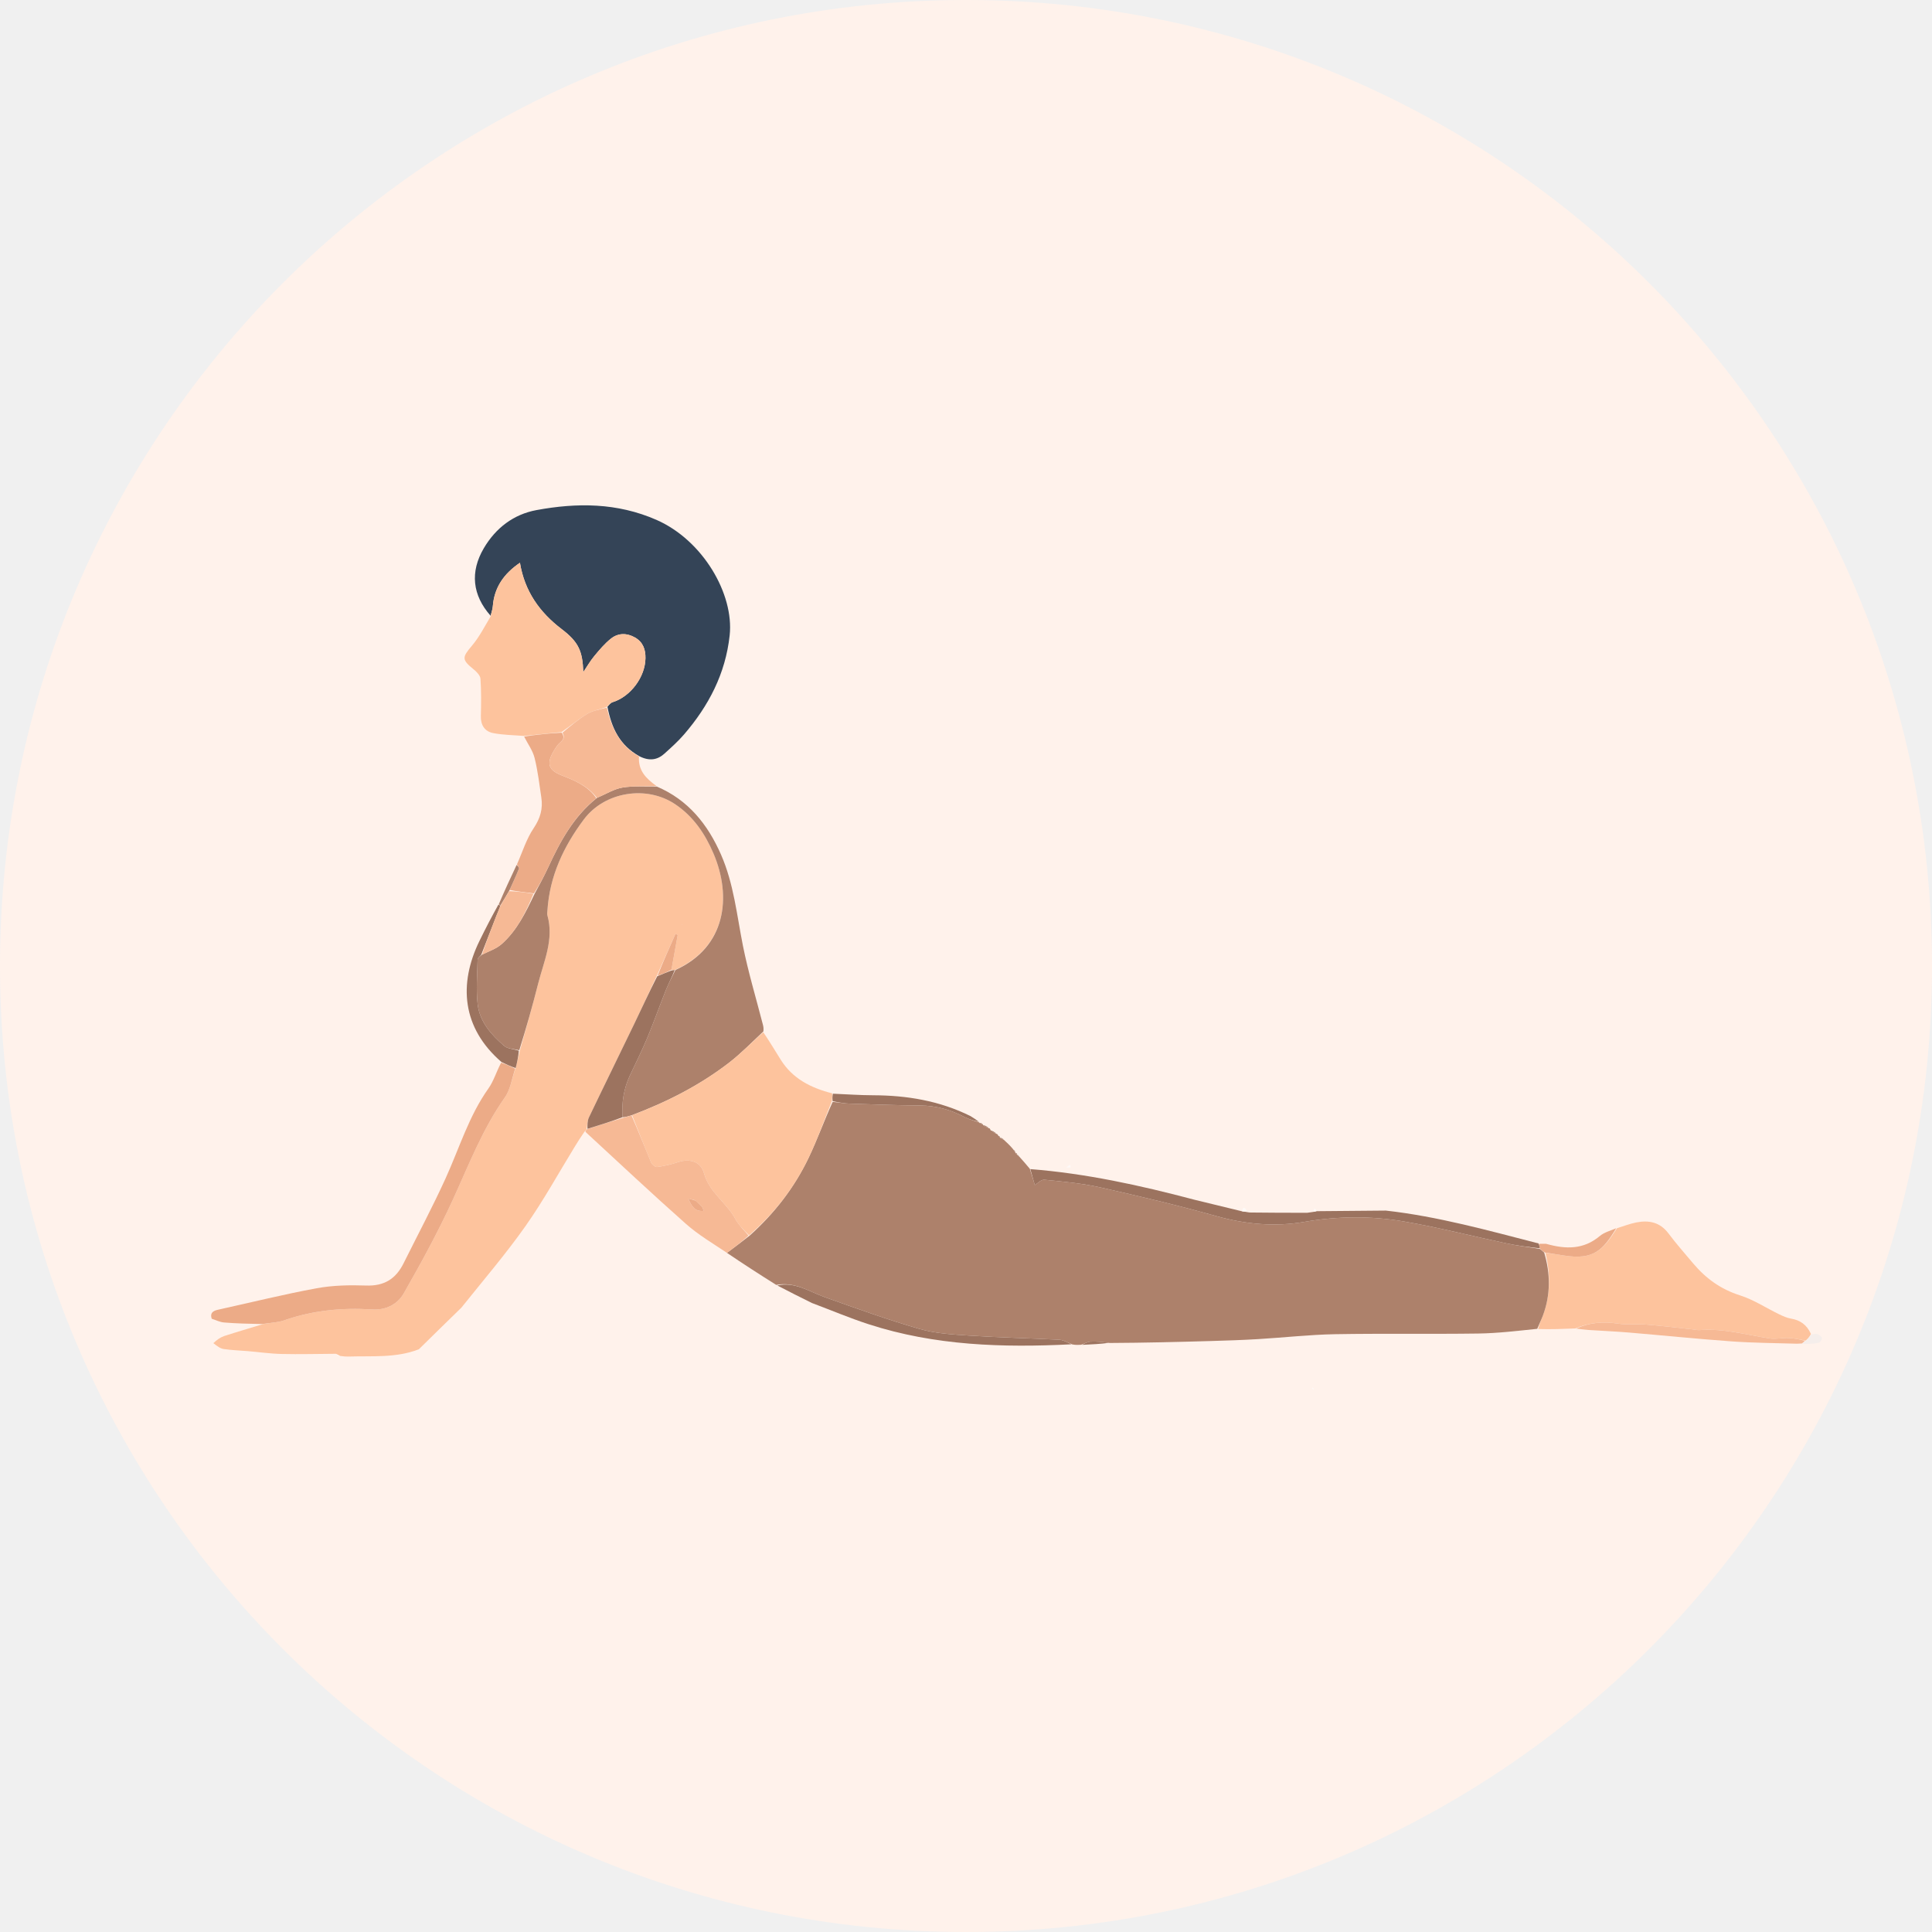
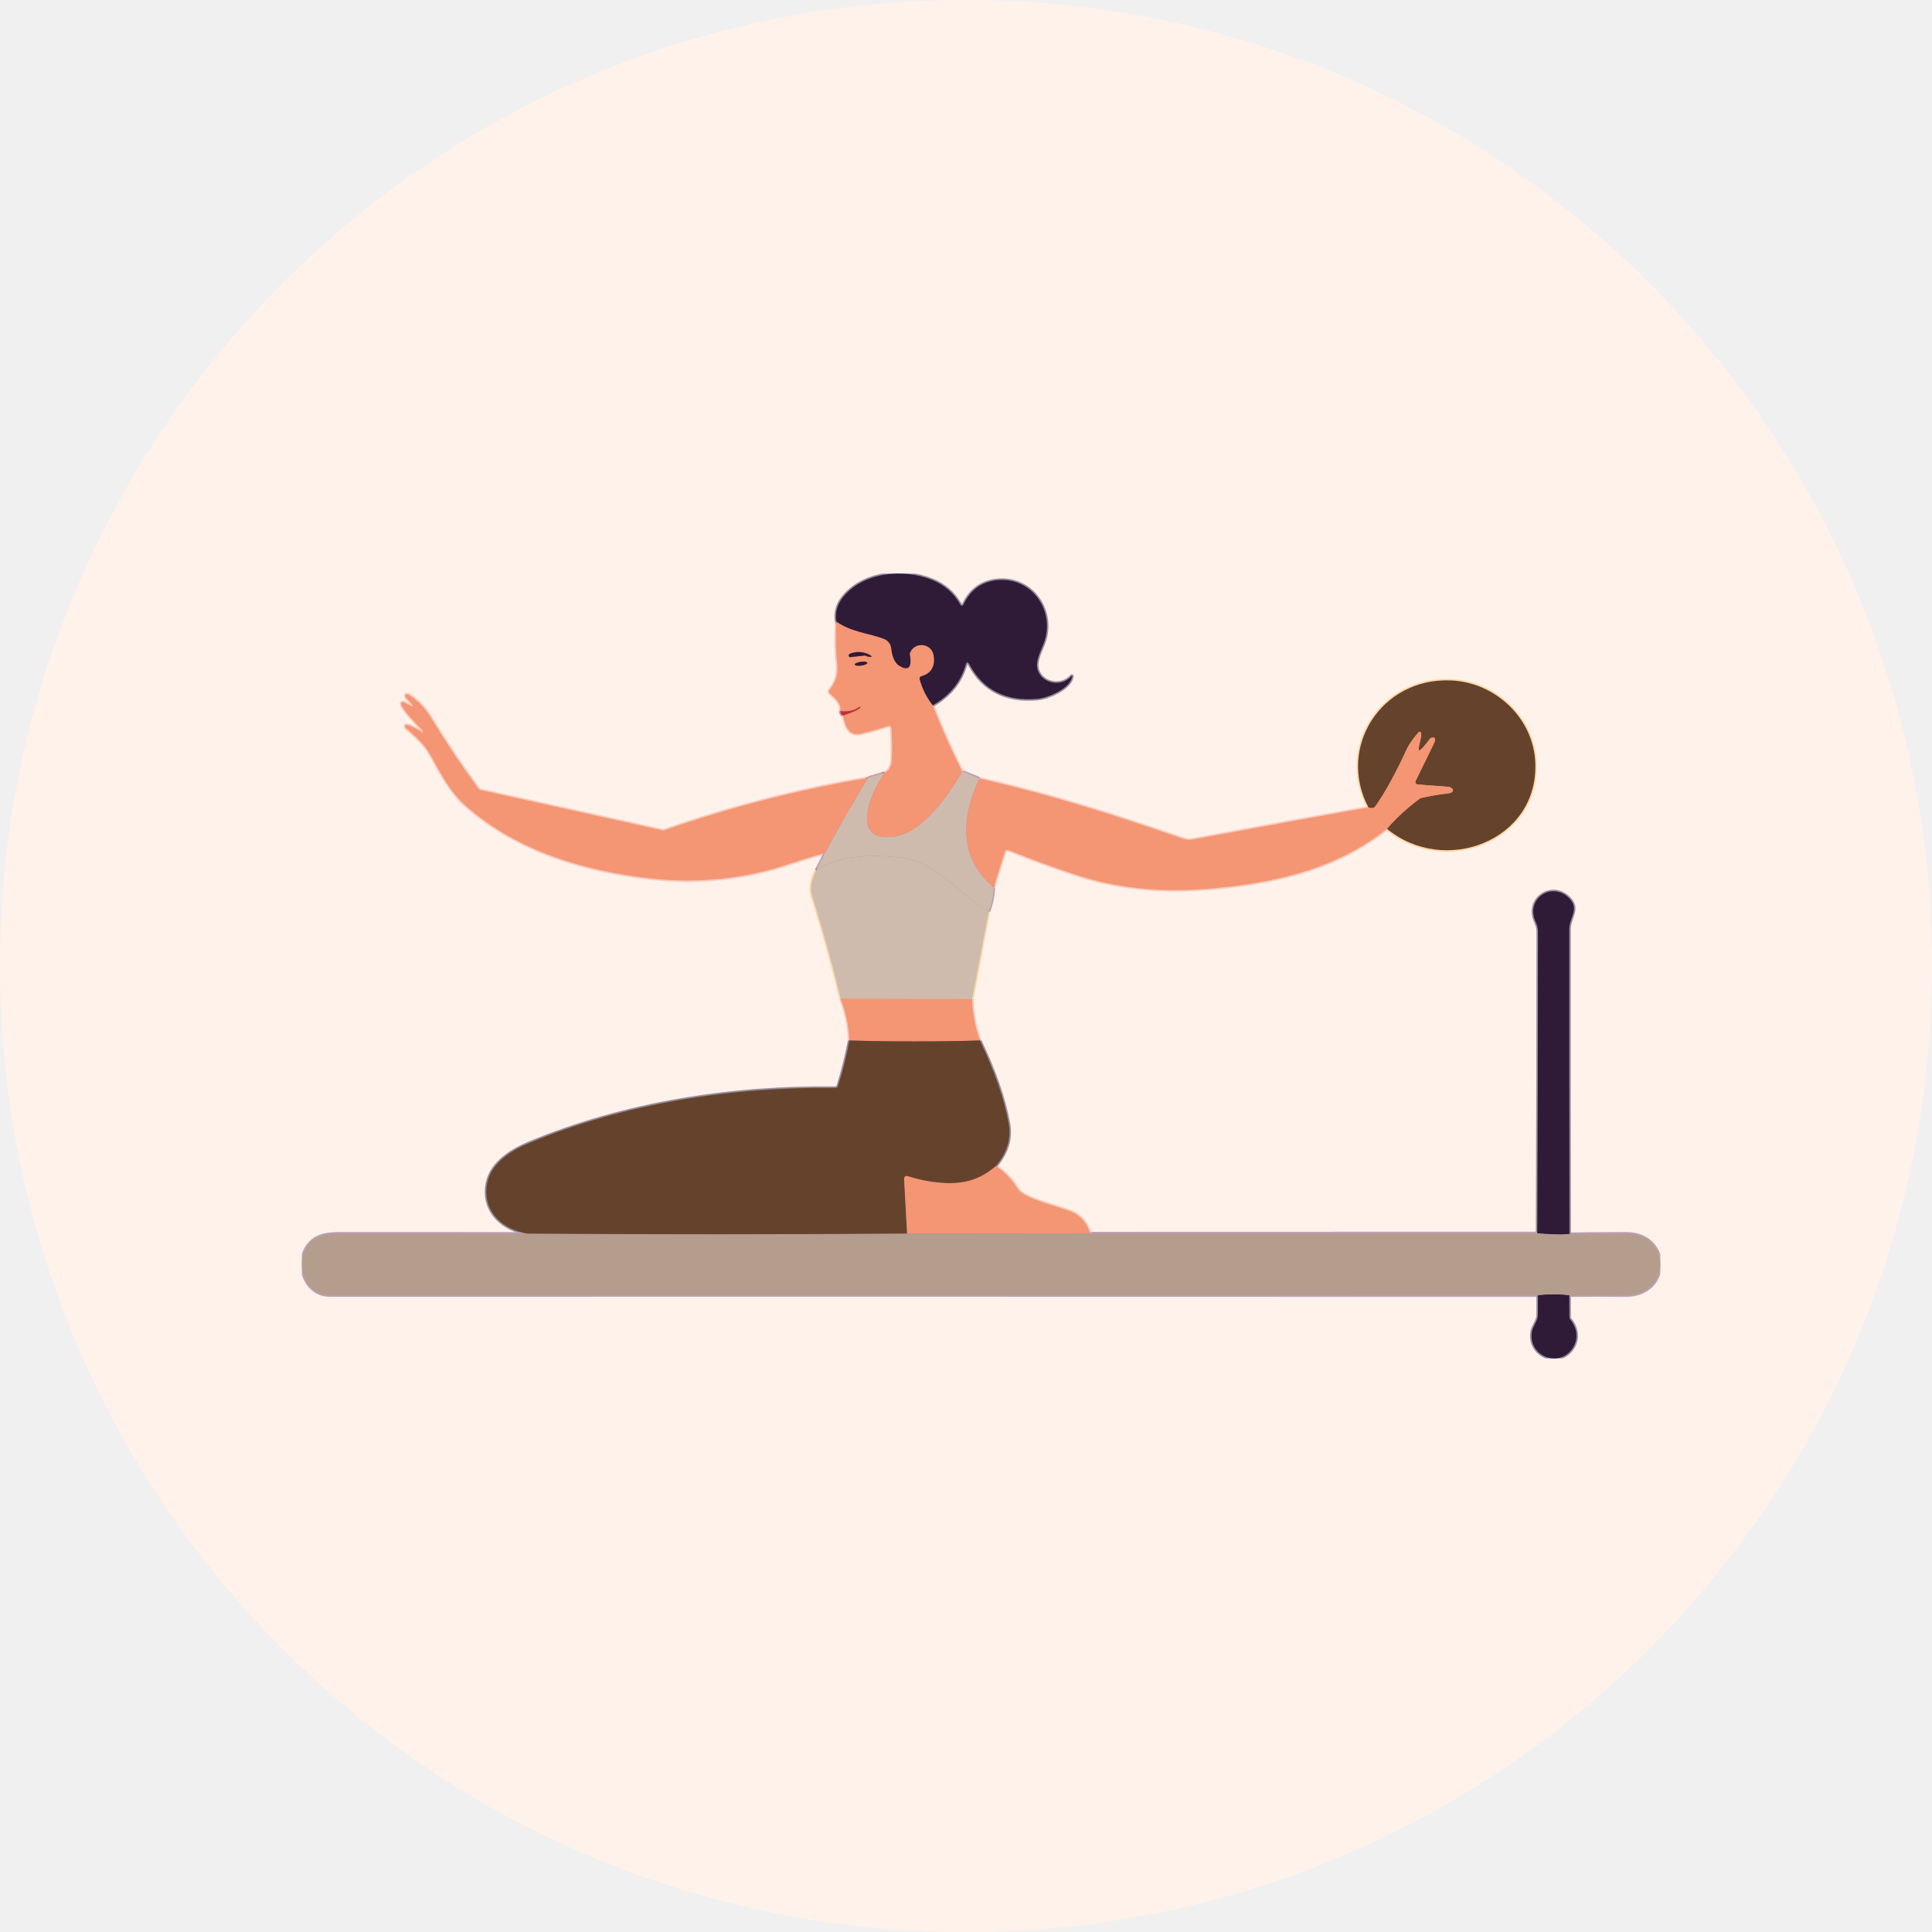
<svg xmlns="http://www.w3.org/2000/svg" width="64" height="64" viewBox="0 0 64 64" fill="none">
-   <g clip-path="url(#clip0_896_10993)">
-     <rect width="64" height="64" rx="32" fill="#FFF2EB" />
-     <path d="M11.125 44.846C10.526 44.849 9.927 44.866 9.328 44.852C8.955 44.844 8.583 44.789 8.21 44.758C7.943 44.735 7.674 44.728 7.409 44.688C7.294 44.671 7.189 44.589 7.068 44.494C7.181 44.385 7.3 44.3 7.432 44.256C7.849 44.12 8.272 43.999 8.715 43.862C8.962 43.816 9.197 43.813 9.407 43.74C10.355 43.408 11.329 43.314 12.322 43.377C12.785 43.407 13.169 43.208 13.377 42.842C13.95 41.835 14.51 40.815 14.992 39.761C15.524 38.601 15.98 37.41 16.724 36.354C16.912 36.088 16.956 35.721 17.082 35.38C17.133 35.182 17.169 35.005 17.219 34.81C17.431 34.059 17.638 33.33 17.824 32.595C18.012 31.85 18.36 31.124 18.133 30.32C18.119 30.273 18.131 30.217 18.134 30.165C18.206 29.025 18.67 28.039 19.343 27.142C20.032 26.225 21.417 26.001 22.372 26.645C22.971 27.049 23.359 27.624 23.636 28.276C24.244 29.701 24.055 31.375 22.351 32.134C22.299 32.14 22.269 32.144 22.243 32.12C22.314 31.718 22.382 31.344 22.449 30.971C22.425 30.96 22.4 30.949 22.375 30.938C22.17 31.401 21.965 31.863 21.748 32.345C21.492 32.888 21.252 33.416 21 33.938C20.505 34.963 20.001 35.984 19.511 37.012C19.455 37.128 19.459 37.272 19.428 37.412C19.407 37.441 19.394 37.462 19.36 37.492C19.242 37.66 19.143 37.817 19.046 37.975C18.503 38.859 18.003 39.772 17.407 40.617C16.751 41.547 16.006 42.414 15.283 43.319C14.802 43.785 14.339 44.241 13.875 44.697C13.124 44.989 12.335 44.913 11.556 44.937C11.473 44.939 11.391 44.936 11.274 44.918C11.202 44.882 11.163 44.864 11.125 44.846ZM22.578 30.636C22.588 30.633 22.599 30.629 22.609 30.626C22.599 30.622 22.588 30.619 22.578 30.636Z" fill="#FDC39D" />
-     <path d="M52.182 44.007C51.78 44.023 51.379 44.039 50.953 44.026C50.99 43.856 51.059 43.718 51.113 43.573C51.367 42.889 51.362 42.197 51.194 41.501C51.414 41.53 51.608 41.558 51.8 41.589C52.783 41.749 53.101 41.417 53.563 40.687C53.775 40.622 53.983 40.539 54.199 40.496C54.618 40.413 54.987 40.483 55.267 40.855C55.526 41.199 55.811 41.523 56.089 41.853C56.507 42.348 57.002 42.709 57.638 42.91C58.093 43.054 58.505 43.329 58.94 43.539C59.065 43.599 59.196 43.658 59.331 43.681C59.629 43.732 59.849 43.877 59.99 44.189C59.935 44.298 59.873 44.366 59.807 44.412C59.614 44.366 59.425 44.33 59.235 44.323C59.033 44.316 58.824 44.369 58.627 44.338C57.854 44.219 57.094 43.998 56.299 44.061C56.228 44.066 56.156 44.047 56.084 44.039C55.572 43.984 55.061 43.92 54.549 43.879C54.23 43.852 53.902 43.893 53.588 43.845C53.098 43.769 52.635 43.815 52.182 44.007Z" fill="#FDC39D" />
-     <path d="M17.067 35.4C16.957 35.721 16.912 36.088 16.724 36.354C15.98 37.41 15.525 38.601 14.993 39.761C14.51 40.814 13.951 41.835 13.377 42.842C13.169 43.207 12.786 43.407 12.322 43.377C11.329 43.314 10.355 43.408 9.408 43.74C9.197 43.813 8.962 43.816 8.687 43.861C8.231 43.852 7.826 43.842 7.423 43.809C7.284 43.798 7.15 43.728 7.013 43.685C6.95 43.495 7.053 43.424 7.219 43.387C8.309 43.147 9.393 42.877 10.49 42.675C11.023 42.577 11.581 42.566 12.125 42.585C12.719 42.607 13.114 42.372 13.376 41.834C13.847 40.888 14.334 39.973 14.762 39.032C15.217 38.033 15.531 36.971 16.178 36.06C16.355 35.811 16.443 35.499 16.601 35.203C16.776 35.259 16.922 35.33 17.067 35.4Z" fill="#ECAB87" />
-     <path d="M52.208 44.011C52.634 43.815 53.098 43.769 53.588 43.845C53.902 43.893 54.229 43.852 54.548 43.879C55.061 43.92 55.572 43.984 56.084 44.039C56.155 44.047 56.228 44.066 56.299 44.061C57.094 43.998 57.854 44.219 58.627 44.338C58.824 44.369 59.032 44.316 59.235 44.323C59.425 44.33 59.613 44.366 59.789 44.416C59.746 44.463 59.718 44.483 59.689 44.504C59.642 44.505 59.596 44.507 59.526 44.512C58.789 44.49 58.073 44.486 57.36 44.435C56.218 44.353 55.077 44.236 53.936 44.14C53.502 44.104 53.068 44.087 52.634 44.058C52.5 44.049 52.367 44.029 52.208 44.011Z" fill="#F6B995" />
-     <path d="M53.539 40.687C53.101 41.417 52.783 41.749 51.8 41.589C51.608 41.558 51.414 41.53 51.18 41.492C51.096 41.447 51.053 41.41 51.007 41.352C50.997 41.289 50.992 41.246 50.986 41.204C51.055 41.202 51.123 41.2 51.218 41.203C51.867 41.387 52.458 41.397 52.994 40.946C53.138 40.824 53.34 40.771 53.539 40.687Z" fill="#ECAB87" />
-     <path d="M59.706 44.521C59.718 44.483 59.746 44.463 59.794 44.438C59.873 44.366 59.935 44.298 60 44.208C60.076 44.189 60.155 44.174 60.219 44.199C60.277 44.221 60.352 44.285 60.355 44.335C60.358 44.384 60.289 44.475 60.239 44.484C60.069 44.517 59.895 44.522 59.706 44.521Z" fill="#F5EEEB" />
-     <path d="M11.129 44.862C11.163 44.864 11.202 44.882 11.245 44.919C11.211 44.918 11.173 44.898 11.129 44.862Z" fill="#FEFAF7" />
-     <path d="M51.011 41.373C51.053 41.41 51.096 41.447 51.153 41.492C51.362 42.197 51.367 42.889 51.113 43.573C51.059 43.718 50.99 43.856 50.923 44.019C50.266 44.087 49.614 44.166 48.962 44.175C47.381 44.197 45.8 44.169 44.219 44.197C43.369 44.213 42.521 44.31 41.672 44.36C41.153 44.391 40.634 44.408 40.114 44.423C39.013 44.455 37.911 44.482 36.762 44.488C36.52 44.456 36.324 44.433 36.13 44.443C36.024 44.449 35.92 44.51 35.815 44.547C35.727 44.552 35.639 44.558 35.52 44.536C35.356 44.465 35.224 44.388 35.09 44.381C34.097 44.33 33.102 44.308 32.11 44.243C31.555 44.207 30.985 44.174 30.456 44.021C29.402 43.717 28.369 43.343 27.335 42.975C26.812 42.789 26.333 42.45 25.714 42.564C25.148 42.209 24.604 41.857 24.082 41.503C24.341 41.314 24.579 41.127 24.834 40.931C25.659 40.189 26.314 39.339 26.784 38.359C27.073 37.756 27.3 37.122 27.583 36.501C27.794 36.521 27.978 36.554 28.162 36.56C28.937 36.586 29.711 36.614 30.486 36.621C31.013 36.626 31.494 36.762 31.956 37.005C32.108 37.084 32.281 37.125 32.444 37.184C32.444 37.184 32.439 37.186 32.448 37.2C32.494 37.226 32.53 37.237 32.566 37.248C32.566 37.248 32.563 37.25 32.566 37.271C32.632 37.318 32.695 37.346 32.758 37.373C32.779 37.373 32.795 37.382 32.813 37.436C32.882 37.502 32.945 37.531 33.008 37.56C33.028 37.561 33.044 37.57 33.067 37.617C33.097 37.659 33.116 37.671 33.135 37.683C33.135 37.683 33.127 37.682 33.136 37.696C33.178 37.724 33.212 37.737 33.247 37.751C33.347 37.843 33.447 37.934 33.557 38.065C33.591 38.129 33.615 38.155 33.639 38.181C33.639 38.181 33.631 38.184 33.636 38.196C33.661 38.221 33.68 38.233 33.699 38.244C33.699 38.244 33.693 38.247 33.699 38.26C33.723 38.285 33.742 38.298 33.761 38.31C33.872 38.434 33.982 38.557 34.113 38.716C34.187 38.937 34.24 39.123 34.279 39.257C34.365 39.206 34.489 39.069 34.598 39.08C35.214 39.141 35.836 39.197 36.439 39.332C37.731 39.622 39.021 39.927 40.295 40.285C41.263 40.556 42.231 40.646 43.213 40.475C44.317 40.284 45.422 40.275 46.516 40.464C47.655 40.661 48.779 40.95 49.912 41.19C50.275 41.267 50.644 41.313 51.011 41.373Z" fill="#AD816B" />
-     <path d="M43.301 40.175C43.37 40.163 43.414 40.158 43.5 40.147C43.57 40.134 43.597 40.128 43.625 40.122C44.376 40.115 45.127 40.109 45.907 40.102C47.642 40.297 49.291 40.76 50.967 41.191C50.991 41.246 50.997 41.289 51.007 41.352C50.644 41.313 50.275 41.266 49.911 41.19C48.779 40.95 47.655 40.661 46.516 40.464C45.422 40.275 44.317 40.284 43.213 40.475C42.231 40.646 41.263 40.556 40.295 40.285C39.02 39.927 37.731 39.622 36.439 39.332C35.836 39.197 35.214 39.141 34.598 39.08C34.489 39.069 34.365 39.206 34.279 39.257C34.24 39.123 34.187 38.937 34.13 38.728C35.957 38.871 37.744 39.259 39.56 39.741C40.112 39.874 40.619 39.997 41.147 40.127C41.215 40.137 41.26 40.141 41.32 40.154C41.369 40.165 41.403 40.166 41.438 40.166C42.05 40.172 42.663 40.177 43.301 40.175Z" fill="#9C735F" />
-     <path d="M32.434 37.167C32.281 37.125 32.108 37.084 31.956 37.005C31.494 36.762 31.013 36.626 30.486 36.621C29.711 36.614 28.936 36.586 28.162 36.56C27.978 36.554 27.794 36.521 27.583 36.478C27.567 36.38 27.578 36.305 27.59 36.23C28.036 36.248 28.482 36.281 28.928 36.282C30.044 36.286 31.12 36.462 32.15 36.972C32.256 37.037 32.341 37.093 32.434 37.167Z" fill="#9C735F" />
-     <path d="M35.325 38.67C35.365 38.63 35.409 38.609 35.452 38.589C35.457 38.615 35.462 38.641 35.467 38.667C35.421 38.675 35.374 38.682 35.325 38.67Z" fill="#FEF9F7" />
-     <path d="M32.747 37.356C32.695 37.346 32.632 37.318 32.567 37.269C32.621 37.278 32.678 37.309 32.747 37.356Z" fill="#9C735F" />
-     <path d="M32.998 37.543C32.945 37.531 32.882 37.502 32.817 37.45C32.873 37.459 32.931 37.492 32.998 37.543Z" fill="#9C735F" />
-     <path d="M33.639 38.163C33.615 38.155 33.591 38.129 33.564 38.084C33.587 38.091 33.613 38.117 33.639 38.163Z" fill="#9C735F" />
-     <path d="M33.237 37.735C33.212 37.737 33.178 37.724 33.137 37.692C33.163 37.689 33.195 37.704 33.237 37.735Z" fill="#9C735F" />
-     <path d="M32.555 37.233C32.53 37.237 32.494 37.226 32.448 37.198C32.474 37.193 32.509 37.205 32.555 37.233Z" fill="#9C735F" />
-     <path d="M33.755 38.294C33.742 38.298 33.723 38.285 33.698 38.257C33.71 38.253 33.729 38.265 33.755 38.294Z" fill="#9C735F" />
-     <path d="M33.696 38.226C33.68 38.233 33.661 38.221 33.636 38.192C33.652 38.186 33.673 38.197 33.696 38.226Z" fill="#9C735F" />
-     <path d="M33.131 37.665C33.116 37.671 33.097 37.659 33.071 37.631C33.086 37.626 33.107 37.636 33.131 37.665Z" fill="#9C735F" />
-     <path d="M16.252 20.398C15.647 19.715 15.566 18.946 16.026 18.162C16.422 17.488 17.015 17.038 17.769 16.898C19.114 16.649 20.444 16.651 21.745 17.221C23.287 17.897 24.32 19.682 24.171 21.048C24.033 22.319 23.474 23.386 22.655 24.335C22.459 24.562 22.232 24.764 22.009 24.966C21.778 25.175 21.514 25.217 21.191 25.057C20.521 24.691 20.256 24.106 20.123 23.413C20.18 23.345 20.23 23.28 20.294 23.261C20.886 23.078 21.373 22.429 21.382 21.803C21.386 21.512 21.3 21.269 21.035 21.118C20.766 20.964 20.482 20.964 20.242 21.152C20.034 21.316 19.859 21.525 19.688 21.731C19.551 21.896 19.443 22.085 19.322 22.264C19.299 21.571 19.169 21.269 18.607 20.841C17.878 20.285 17.379 19.59 17.224 18.642C16.694 19.002 16.374 19.455 16.325 20.083C16.317 20.189 16.277 20.293 16.252 20.398Z" fill="#344457" />
-     <path d="M22.373 32.133C24.055 31.375 24.244 29.701 23.636 28.276C23.359 27.624 22.971 27.049 22.372 26.645C21.417 26.001 20.032 26.225 19.343 27.142C18.67 28.039 18.206 29.025 18.134 30.165C18.131 30.217 18.119 30.273 18.133 30.32C18.36 31.124 18.012 31.85 17.824 32.595C17.638 33.33 17.431 34.059 17.202 34.79C17.013 34.746 16.818 34.746 16.706 34.65C16.277 34.281 15.891 33.851 15.823 33.268C15.767 32.781 15.81 32.281 15.822 31.787C15.823 31.732 15.901 31.678 15.967 31.624C16.202 31.509 16.444 31.428 16.62 31.272C17.123 30.825 17.415 30.229 17.706 29.614C17.868 29.313 18.022 29.03 18.157 28.738C18.554 27.878 18.997 27.051 19.774 26.432C20.07 26.307 20.336 26.137 20.622 26.089C20.992 26.027 21.378 26.062 21.757 26.055C22.795 26.497 23.443 27.303 23.885 28.311C24.308 29.276 24.408 30.314 24.611 31.332C24.788 32.215 25.051 33.081 25.275 33.955C25.29 34.014 25.299 34.076 25.288 34.168C24.897 34.535 24.549 34.895 24.157 35.199C23.18 35.953 22.09 36.507 20.918 36.947C20.805 36.98 20.713 37.008 20.621 37.009C20.591 36.51 20.665 36.057 20.866 35.626C21.057 35.217 21.262 34.812 21.436 34.395C21.658 33.864 21.849 33.319 22.064 32.784C22.153 32.562 22.269 32.349 22.373 32.133Z" fill="#AD816B" />
-     <path d="M20.938 36.942C22.09 36.507 23.18 35.953 24.157 35.199C24.549 34.895 24.897 34.535 25.284 34.193C25.49 34.493 25.673 34.804 25.866 35.11C26.256 35.73 26.854 36.036 27.565 36.218C27.578 36.305 27.567 36.38 27.555 36.478C27.3 37.122 27.073 37.756 26.784 38.359C26.314 39.339 25.659 40.189 24.815 40.921C24.637 40.742 24.466 40.58 24.36 40.382C24.069 39.838 23.494 39.501 23.32 38.862C23.215 38.474 22.841 38.369 22.459 38.498C22.236 38.574 22.002 38.625 21.77 38.658C21.709 38.667 21.599 38.581 21.571 38.513C21.352 37.993 21.147 37.466 20.938 36.942Z" fill="#FDC39D" />
-     <path d="M16.252 20.421C16.277 20.293 16.317 20.189 16.325 20.083C16.374 19.455 16.694 19.002 17.224 18.642C17.379 19.59 17.877 20.285 18.607 20.841C19.169 21.269 19.299 21.571 19.322 22.264C19.443 22.085 19.551 21.896 19.688 21.731C19.859 21.525 20.034 21.316 20.242 21.152C20.482 20.964 20.765 20.964 21.035 21.118C21.3 21.269 21.386 21.512 21.382 21.803C21.373 22.429 20.885 23.078 20.294 23.261C20.23 23.28 20.18 23.345 20.1 23.416C19.871 23.506 19.644 23.535 19.464 23.642C19.169 23.818 18.903 24.045 18.599 24.251C18.167 24.294 17.76 24.337 17.354 24.379C17.015 24.351 16.671 24.349 16.339 24.285C16.054 24.23 15.919 24.018 15.929 23.71C15.941 23.302 15.944 22.891 15.916 22.484C15.908 22.374 15.788 22.252 15.69 22.173C15.292 21.85 15.304 21.779 15.636 21.387C15.877 21.102 16.05 20.76 16.252 20.421Z" fill="#FDC39D" />
-     <path d="M17.362 24.4C17.76 24.337 18.167 24.294 18.608 24.271C18.764 24.508 18.547 24.572 18.46 24.696C18.077 25.246 18.109 25.491 18.613 25.688C19.044 25.856 19.477 26.036 19.755 26.442C18.997 27.051 18.554 27.878 18.157 28.738C18.022 29.03 17.868 29.313 17.688 29.595C17.395 29.56 17.136 29.531 16.884 29.48C16.992 29.233 17.099 29.008 17.19 28.777C17.204 28.743 17.149 28.681 17.125 28.633C17.305 28.23 17.436 27.793 17.679 27.433C17.9 27.105 17.988 26.789 17.932 26.418C17.867 25.979 17.816 25.535 17.708 25.105C17.648 24.864 17.487 24.648 17.362 24.4Z" fill="#ECAB87" />
-     <path d="M19.774 26.432C19.476 26.036 19.044 25.856 18.613 25.688C18.109 25.491 18.077 25.246 18.46 24.696C18.546 24.572 18.764 24.508 18.634 24.271C18.903 24.045 19.169 23.818 19.464 23.642C19.644 23.535 19.871 23.506 20.1 23.44C20.256 24.106 20.521 24.691 21.168 25.056C21.132 25.521 21.4 25.79 21.746 26.037C21.378 26.062 20.992 26.027 20.622 26.089C20.336 26.137 20.07 26.307 19.774 26.432Z" fill="#F6B995" />
-     <path d="M15.943 31.624C15.901 31.678 15.823 31.732 15.822 31.788C15.81 32.281 15.767 32.781 15.823 33.268C15.891 33.851 16.277 34.281 16.706 34.65C16.818 34.746 17.013 34.746 17.188 34.809C17.169 35.005 17.133 35.182 17.082 35.38C16.922 35.33 16.776 35.259 16.612 35.181C15.302 34.049 15.185 32.596 15.883 31.169C16.078 30.769 16.283 30.373 16.51 29.967C16.551 29.973 16.562 29.989 16.566 30.031C16.524 30.148 16.481 30.241 16.443 30.337C16.276 30.765 16.11 31.195 15.943 31.624Z" fill="#9C735F" />
-     <path d="M16.569 30.008C16.562 29.989 16.551 29.973 16.524 29.951C16.709 29.518 16.906 29.093 17.114 28.651C17.148 28.681 17.204 28.743 17.19 28.777C17.098 29.008 16.992 29.233 16.873 29.499C16.76 29.695 16.664 29.852 16.569 30.008Z" fill="#AD816B" />
-     <path d="M43.525 46.029C43.496 46.022 43.479 46.004 43.463 45.985C43.463 45.985 43.477 45.972 43.484 45.965C43.502 45.983 43.519 46.001 43.525 46.029Z" fill="#FEF9F7" />
-     <path d="M24.082 41.503C23.612 41.188 23.133 40.906 22.724 40.544C21.604 39.552 20.513 38.526 19.396 37.497C19.394 37.462 19.407 37.441 19.452 37.403C19.863 37.269 20.242 37.152 20.62 37.036C20.713 37.008 20.805 36.98 20.918 36.947C21.147 37.466 21.352 37.993 21.571 38.513C21.599 38.581 21.71 38.667 21.77 38.658C22.003 38.625 22.236 38.574 22.459 38.498C22.841 38.369 23.215 38.474 23.32 38.862C23.495 39.501 24.069 39.838 24.36 40.382C24.466 40.58 24.637 40.742 24.797 40.93C24.579 41.127 24.342 41.314 24.082 41.503ZM23.022 39.76C22.962 39.745 22.902 39.73 22.799 39.704C22.914 39.953 23.005 40.144 23.314 40.112C23.28 40.034 23.274 40.002 23.255 39.981C23.192 39.913 23.125 39.849 23.022 39.76Z" fill="#F6B995" />
-     <path d="M20.622 37.009C20.242 37.152 19.863 37.269 19.46 37.394C19.459 37.272 19.455 37.128 19.511 37.012C20.002 35.984 20.506 34.963 21 33.938C21.252 33.416 21.492 32.888 21.771 32.341C21.949 32.262 22.095 32.206 22.24 32.149C22.269 32.144 22.299 32.14 22.351 32.134C22.269 32.349 22.154 32.562 22.064 32.784C21.849 33.319 21.658 33.864 21.436 34.395C21.262 34.812 21.057 35.217 20.866 35.626C20.665 36.057 20.591 36.51 20.622 37.009Z" fill="#9C735F" />
-     <path d="M22.243 32.12C22.095 32.206 21.949 32.262 21.782 32.322C21.965 31.863 22.17 31.401 22.376 30.938C22.4 30.949 22.425 30.96 22.45 30.971C22.382 31.344 22.314 31.718 22.243 32.12Z" fill="#ECAB87" />
-     <path d="M22.578 30.626C22.588 30.619 22.599 30.622 22.609 30.626C22.599 30.629 22.588 30.633 22.578 30.626Z" fill="#ECAB87" />
-     <path d="M22.528 30.784C22.526 30.78 22.53 30.787 22.528 30.784V30.784Z" fill="#ECAB87" />
-     <path d="M26.894 43.163C26.505 42.971 26.135 42.785 25.75 42.583C26.333 42.45 26.812 42.789 27.335 42.975C28.369 43.343 29.402 43.717 30.456 44.021C30.985 44.174 31.555 44.207 32.11 44.243C33.102 44.308 34.097 44.33 35.09 44.381C35.224 44.388 35.356 44.465 35.493 44.532C33.225 44.647 30.967 44.578 28.778 43.868C28.147 43.664 27.534 43.403 26.894 43.163Z" fill="#9C735F" />
-     <path d="M35.844 44.55C35.92 44.51 36.024 44.449 36.13 44.443C36.324 44.433 36.52 44.456 36.733 44.484C36.458 44.52 36.165 44.536 35.844 44.55Z" fill="#9C735F" />
-     <path d="M43.622 40.103C43.597 40.128 43.57 40.134 43.521 40.138C43.512 40.101 43.525 40.067 43.538 40.032C43.565 40.05 43.592 40.067 43.622 40.103Z" fill="#FEFAF7" />
-     <path d="M41.147 40.127C41.169 39.974 41.229 39.963 41.306 40.122C41.261 40.141 41.215 40.137 41.147 40.127Z" fill="#FEFAF7" />
-     <path d="M16.567 30.031C16.664 29.852 16.76 29.695 16.866 29.52C17.136 29.531 17.395 29.56 17.671 29.608C17.415 30.229 17.123 30.825 16.62 31.272C16.444 31.428 16.202 31.509 15.967 31.624C16.11 31.195 16.276 30.765 16.443 30.337C16.481 30.241 16.524 30.148 16.567 30.031Z" fill="#F6B995" />
-     <path d="M23.04 39.772C23.125 39.849 23.192 39.913 23.255 39.981C23.274 40.002 23.28 40.034 23.314 40.112C23.005 40.144 22.914 39.953 22.799 39.704C22.902 39.73 22.962 39.745 23.04 39.772Z" fill="#ECAB87" />
+   <rect width="64" height="64" rx="32" fill="#FFF2EB" />
+   <g clip-path="url(#clip0_1759_4964)">
+     <path d="M27.703 20.589C27.677 21.161 27.687 21.62 27.733 21.967C27.777 22.301 27.693 22.596 27.482 22.851C27.455 22.884 27.457 22.931 27.486 22.962C27.651 23.131 27.872 23.275 27.843 23.554" stroke="#FACABA" stroke-width="0.1" stroke-miterlimit="10" />
+     <path d="M27.843 23.554C27.834 23.623 27.861 23.673 27.925 23.703" stroke="#DF989F" stroke-width="0.1" stroke-miterlimit="10" />
+     <path d="M27.925 23.703C28.019 24.063 28.102 24.392 28.519 24.3C28.818 24.234 29.116 24.15 29.414 24.048C29.465 24.03 29.52 24.065 29.526 24.118C29.553 24.388 29.558 24.738 29.543 25.167C29.536 25.376 29.455 25.521 29.302 25.603" stroke="#FACABA" stroke-width="0.1" stroke-miterlimit="10" />
+     <path d="M29.303 25.603L28.751 25.77" stroke="#BCA0B5" stroke-width="0.1" stroke-miterlimit="10" />
+     <path d="M28.751 25.77C26.438 26.162 24.189 26.74 22.004 27.506C21.988 27.512 21.972 27.513 21.957 27.51L15.905 26.169C15.884 26.165 15.867 26.153 15.854 26.137C15.276 25.346 14.746 24.552 14.261 23.755C14.083 23.462 13.852 23.221 13.566 23.032C13.425 22.939 13.388 23.055 13.491 23.156C13.768 23.429 13.737 23.468 13.395 23.272C13.371 23.259 13.342 23.257 13.317 23.268C13.161 23.338 13.775 23.959 13.987 24.184C14.003 24.202 14.065 24.301 13.955 24.239C13.903 24.211 13.396 23.891 13.423 24.07C13.425 24.085 13.432 24.099 13.444 24.109C13.759 24.39 14.06 24.641 14.27 25.022C14.597 25.614 14.91 26.227 15.421 26.681C17.123 28.197 19.393 28.864 21.632 29.105C23.19 29.273 24.71 29.098 26.188 28.604C26.565 28.477 26.945 28.361 27.331 28.255" stroke="#FACABA" stroke-width="0.1" stroke-miterlimit="10" />
+     <path d="M27.331 28.254L27.038 28.836" stroke="#BCA0B5" stroke-width="0.1" stroke-miterlimit="10" />
+     <path d="M27.038 28.836C26.869 29.155 26.826 29.446 26.909 29.709C27.263 30.823 27.575 31.947 27.847 33.082" stroke="#FFD8A5" stroke-width="0.1" stroke-miterlimit="10" />
+     <path d="M27.847 33.081C28.021 33.529 28.117 33.992 28.137 34.469" stroke="#FACABA" stroke-width="0.1" stroke-miterlimit="10" />
+     <path d="M28.137 34.469C28.034 35.011 27.908 35.514 27.758 35.98C27.746 36.015 27.713 36.039 27.676 36.039C24.242 35.996 20.698 36.544 17.529 37.863C16.858 38.143 16.19 38.587 16.116 39.333C16.034 40.168 16.656 40.723 17.456 40.865" stroke="#978D9B" stroke-width="0.1" stroke-miterlimit="10" />
+     <path d="M17.456 40.865C15.367 40.861 13.281 40.86 11.197 40.862C10.762 40.863 10.388 40.956 10.164 41.304C9.768 41.922 10.116 42.909 10.924 42.908C24.264 42.906 37.605 42.907 50.945 42.911" stroke="#BCA0B5" stroke-width="0.1" stroke-miterlimit="10" />
+     <path d="M50.945 42.911V43.555C50.945 43.756 50.785 43.913 50.75 44.102C50.596 44.929 51.664 45.344 52.105 44.647C52.303 44.332 52.239 43.972 52.007 43.697C51.994 43.682 51.988 43.663 51.988 43.644L51.984 42.911" stroke="#978D9B" stroke-width="0.1" stroke-miterlimit="10" />
+     <path d="M51.984 42.911C52.602 42.905 53.221 42.905 53.839 42.911C55.38 42.925 55.383 40.862 53.873 40.863C52.903 40.864 52.276 40.869 51.99 40.878" stroke="#BCA0B5" stroke-width="0.1" stroke-miterlimit="10" />
+     <path d="M51.99 40.878C51.983 37.514 51.982 34.148 51.984 30.782C51.985 30.378 52.354 30.097 51.953 29.726C51.375 29.192 50.523 29.794 50.869 30.536C50.922 30.651 50.948 30.762 50.948 30.869C50.948 34.187 50.939 37.515 50.925 40.852" stroke="#978D9B" stroke-width="0.1" stroke-miterlimit="10" />
+     <path d="M50.924 40.852L36.111 40.856" stroke="#BCA0B5" stroke-width="0.1" stroke-miterlimit="10" />
+     <path d="M36.11 40.856C36.024 40.563 35.859 40.346 35.617 40.203C35.245 39.984 33.937 39.753 33.711 39.379C33.526 39.075 33.285 38.825 32.988 38.627" stroke="#FACABA" stroke-width="0.1" stroke-miterlimit="10" />
+     <path d="M32.988 38.627C33.361 38.185 33.503 37.719 33.415 37.228C33.268 36.408 32.95 35.488 32.461 34.469" stroke="#978D9B" stroke-width="0.1" stroke-miterlimit="10" />
+     <path d="M32.461 34.469C32.303 34.024 32.218 33.566 32.203 33.095" stroke="#FACABA" stroke-width="0.1" stroke-miterlimit="10" />
+     <path d="M32.203 33.095L32.754 30.193" stroke="#FFD8A5" stroke-width="0.1" stroke-miterlimit="10" />
+     <path d="M32.754 30.193C32.855 29.925 32.91 29.658 32.916 29.395" stroke="#BCA0B5" stroke-width="0.1" stroke-miterlimit="10" />
+     <path d="M32.916 29.394L33.288 28.209C33.302 28.163 33.355 28.138 33.401 28.156C34.148 28.456 34.89 28.728 35.627 28.971C37.197 29.488 38.755 29.577 40.392 29.407C42.455 29.193 44.333 28.728 45.943 27.454" stroke="#FACABA" stroke-width="0.1" stroke-miterlimit="10" />
+     <path d="M45.943 27.455C47.852 29.027 50.969 27.856 50.859 25.262C50.797 23.789 49.541 22.601 48.059 22.54C45.75 22.444 44.285 24.765 45.332 26.748" stroke="#FFD8A5" stroke-width="0.1" stroke-miterlimit="10" />
+     <path d="M45.332 26.748C43.394 27.095 41.457 27.449 39.519 27.809C39.406 27.83 39.296 27.822 39.187 27.785C36.957 27.021 35.063 26.394 32.443 25.788" stroke="#FACABA" stroke-width="0.1" stroke-miterlimit="10" />
+     <path d="M32.443 25.788L31.875 25.557" stroke="#BCA0B5" stroke-width="0.1" stroke-miterlimit="10" />
+     <path d="M31.875 25.557C31.513 24.846 31.188 24.116 30.897 23.367" stroke="#FACABA" stroke-width="0.1" stroke-miterlimit="10" />
+     <path d="M30.897 23.366C31.461 23.045 31.825 22.598 31.989 22.028C32.019 21.921 32.061 21.917 32.114 22.015C32.574 22.866 33.327 23.244 34.372 23.15C34.719 23.118 35.448 22.812 35.514 22.42C35.521 22.381 35.511 22.376 35.483 22.406C35.108 22.817 34.385 22.597 34.352 22.057C34.337 21.799 34.527 21.467 34.601 21.238C34.947 20.172 34.13 19.06 32.959 19.226C32.49 19.294 32.145 19.554 31.924 20.01C31.886 20.087 31.846 20.088 31.804 20.013C31.593 19.642 31.282 19.374 30.875 19.209C29.916 18.82 28.56 18.951 27.902 19.814C27.73 20.04 27.663 20.298 27.703 20.589" stroke="#978D9B" stroke-width="0.1" stroke-miterlimit="10" />
+     <path d="M30.897 23.366C30.696 23.114 30.551 22.825 30.462 22.5C30.45 22.456 30.475 22.41 30.52 22.398C30.846 22.307 30.981 22.079 30.925 21.714C30.862 21.305 30.306 21.245 30.148 21.625C30.142 21.64 30.14 21.655 30.143 21.671C30.216 22.1 30.107 22.235 29.815 22.074C29.604 21.957 29.548 21.699 29.522 21.487C29.502 21.323 29.413 21.213 29.256 21.157C28.731 20.969 28.165 20.928 27.702 20.589" stroke="#925856" stroke-width="0.1" stroke-miterlimit="10" />
+     <path d="M31.875 25.557C31.439 26.326 30.563 27.594 29.603 27.716C28.068 27.911 28.919 26.121 29.302 25.603" stroke="#B76B6F" stroke-width="0.1" stroke-miterlimit="10" />
+     <path d="M27.925 23.703C28.145 23.634 28.477 23.502 28.496 23.436C28.505 23.404 28.496 23.397 28.469 23.417C28.283 23.544 28.075 23.59 27.843 23.553" stroke="#D96359" stroke-width="0.1" stroke-miterlimit="10" />
+     <path d="M32.754 30.193C31.751 29.644 31.064 28.566 29.917 28.419C29.025 28.305 27.806 28.287 27.038 28.836" stroke="#BC785A" stroke-width="0.1" stroke-miterlimit="10" />
+     <path d="M28.751 25.77C28.254 26.584 27.78 27.413 27.331 28.255M32.916 29.394C31.75 28.418 31.844 27.07 32.443 25.787" stroke="#B76B6F" stroke-width="0.1" stroke-miterlimit="10" />
+     <path d="M32.203 33.095L27.847 33.082M45.943 27.454C46.262 27.088 46.626 26.754 47.034 26.452C47.044 26.445 47.055 26.44 47.066 26.437C47.341 26.371 47.647 26.319 47.983 26.279C48.199 26.253 48.163 26.079 47.959 26.063C47.627 26.037 47.296 26.012 46.965 25.986C46.905 25.981 46.87 25.919 46.895 25.867C47.09 25.465 47.287 25.063 47.486 24.66C47.575 24.481 47.554 24.407 47.421 24.437C47.402 24.442 47.385 24.453 47.373 24.469C46.629 25.453 47.248 24.256 47.032 24.242C47.015 24.241 46.998 24.248 46.987 24.261C46.8 24.483 46.676 24.657 46.617 24.785C46.243 25.598 45.893 26.237 45.565 26.705C45.517 26.773 45.439 26.788 45.332 26.748" stroke="#FAA35F" stroke-width="0.1" stroke-miterlimit="10" />
+     <path d="M32.461 34.469C31.02 34.51 29.578 34.51 28.137 34.469M32.988 38.627C32.323 39.215 31.605 39.268 30.764 39.13C30.536 39.093 30.302 39.036 30.061 38.959C30.004 38.941 29.947 38.985 29.95 39.043L30.048 40.863" stroke="#925856" stroke-width="0.1" stroke-miterlimit="10" />
+     <path d="M30.048 40.863C25.851 40.894 21.654 40.894 17.456 40.865M51.984 42.911C51.637 42.87 51.291 42.87 50.945 42.911" stroke="#542E51" stroke-width="0.1" stroke-miterlimit="10" />
+     <path d="M36.111 40.856L30.048 40.864" stroke="#B76B6F" stroke-width="0.1" stroke-miterlimit="10" />
+     <path d="M51.99 40.878C51.648 40.899 51.293 40.89 50.925 40.852" stroke="#542E51" stroke-width="0.1" stroke-miterlimit="10" />
+     <path d="M28.687 21.724C28.718 21.742 28.748 21.752 28.779 21.755C28.897 21.766 28.903 21.745 28.799 21.691C28.595 21.584 28.387 21.571 28.174 21.649C28.138 21.661 28.119 21.681 28.114 21.708C28.109 21.742 28.139 21.772 28.175 21.768L28.634 21.714C28.652 21.712 28.671 21.716 28.687 21.724M28.731 21.958C28.726 21.924 28.628 21.909 28.514 21.924C28.399 21.94 28.31 21.98 28.314 22.015C28.319 22.049 28.416 22.064 28.531 22.048C28.646 22.032 28.735 21.992 28.731 21.958Z" stroke="#925856" stroke-width="0.1" stroke-miterlimit="10" />
+     <path d="M30.897 23.366C30.696 23.113 30.551 22.825 30.462 22.5C30.45 22.456 30.475 22.41 30.52 22.398C30.846 22.307 30.981 22.079 30.925 21.714C30.862 21.305 30.306 21.245 30.148 21.625C30.142 21.639 30.14 21.655 30.143 21.671C30.216 22.1 30.107 22.235 29.815 22.074C29.604 21.957 29.548 21.699 29.522 21.487C29.502 21.323 29.413 21.213 29.256 21.157C28.731 20.969 28.165 20.928 27.702 20.589C27.663 20.297 27.73 20.039 27.902 19.813C28.56 18.95 29.916 18.819 30.874 19.208C31.282 19.374 31.593 19.642 31.804 20.012C31.846 20.088 31.886 20.087 31.924 20.009C32.145 19.554 32.489 19.294 32.959 19.226C34.129 19.06 34.947 20.172 34.601 21.238C34.527 21.466 34.337 21.799 34.352 22.057C34.385 22.597 35.108 22.817 35.483 22.406C35.511 22.376 35.521 22.381 35.514 22.42C35.448 22.811 34.719 23.117 34.372 23.149C33.326 23.243 32.574 22.865 32.114 22.014C32.06 21.916 32.019 21.921 31.989 22.027C31.825 22.598 31.461 23.045 30.896 23.366L30.897 23.366Z" fill="#2F1B37" />
+     <path d="M27.703 20.589C28.166 20.928 28.731 20.969 29.256 21.157C29.413 21.213 29.502 21.323 29.522 21.487C29.548 21.7 29.604 21.958 29.816 22.074C30.107 22.235 30.217 22.1 30.143 21.671C30.14 21.655 30.142 21.64 30.148 21.625C30.307 21.245 30.862 21.305 30.925 21.714C30.981 22.079 30.846 22.307 30.52 22.398C30.475 22.41 30.45 22.456 30.462 22.5C30.551 22.825 30.696 23.114 30.897 23.366C31.188 24.116 31.513 24.846 31.875 25.557C31.439 26.325 30.564 27.594 29.604 27.716C28.068 27.91 28.919 26.121 29.303 25.603C29.455 25.521 29.536 25.376 29.544 25.167C29.559 24.738 29.553 24.388 29.527 24.118C29.521 24.065 29.465 24.03 29.414 24.048C29.116 24.15 28.819 24.234 28.519 24.3C28.102 24.392 28.019 24.063 27.925 23.703C28.145 23.634 28.478 23.502 28.496 23.436C28.506 23.404 28.496 23.398 28.469 23.417C28.284 23.544 28.075 23.59 27.844 23.554C27.872 23.275 27.651 23.13 27.486 22.962C27.457 22.931 27.455 22.884 27.482 22.851C27.694 22.596 27.777 22.301 27.733 21.967C27.688 21.62 27.677 21.161 27.703 20.589M28.687 21.724C28.718 21.741 28.748 21.752 28.779 21.755C28.897 21.766 28.903 21.745 28.799 21.691C28.595 21.584 28.387 21.571 28.174 21.649C28.138 21.661 28.119 21.681 28.114 21.708C28.109 21.742 28.139 21.772 28.175 21.768L28.634 21.714C28.652 21.712 28.671 21.716 28.687 21.724M28.731 21.958C28.726 21.924 28.628 21.909 28.514 21.924C28.398 21.94 28.31 21.98 28.314 22.015C28.319 22.049 28.416 22.064 28.531 22.048C28.646 22.032 28.735 21.992 28.731 21.958Z" fill="#F49574" />
+     <path d="M28.635 21.714L28.175 21.768C28.139 21.772 28.11 21.742 28.115 21.708C28.119 21.681 28.139 21.661 28.174 21.649C28.387 21.571 28.596 21.584 28.799 21.691C28.903 21.745 28.898 21.766 28.78 21.755C28.748 21.752 28.718 21.742 28.687 21.724C28.671 21.715 28.652 21.711 28.635 21.714H28.635Z" fill="#2F1B37" />
+     <path d="M28.731 21.958C28.735 21.992 28.646 22.032 28.531 22.048C28.416 22.064 28.319 22.049 28.314 22.015C28.31 21.98 28.398 21.94 28.514 21.924C28.628 21.908 28.726 21.924 28.731 21.958Z" fill="#2F1B37" />
+     <path d="M45.943 27.455C46.262 27.088 46.626 26.754 47.034 26.452C47.044 26.445 47.055 26.44 47.066 26.437C47.341 26.371 47.647 26.319 47.983 26.279C48.199 26.254 48.163 26.079 47.958 26.063C47.627 26.037 47.296 26.012 46.965 25.986C46.905 25.981 46.87 25.92 46.895 25.867C47.089 25.465 47.287 25.064 47.486 24.66C47.575 24.481 47.554 24.407 47.421 24.437C47.401 24.442 47.385 24.453 47.373 24.469C46.629 25.453 47.248 24.257 47.032 24.242C47.014 24.242 46.998 24.248 46.987 24.262C46.799 24.483 46.676 24.657 46.617 24.785C46.243 25.598 45.893 26.237 45.565 26.705C45.516 26.774 45.439 26.788 45.331 26.748C44.285 24.765 45.75 22.444 48.059 22.54C49.54 22.6 50.797 23.789 50.859 25.262C50.969 27.856 47.852 29.027 45.943 27.455Z" fill="#65422C" />
+     <path d="M28.751 25.77C28.254 26.584 27.78 27.413 27.331 28.255C26.945 28.361 26.564 28.477 26.187 28.604C24.709 29.098 23.19 29.273 21.631 29.105C19.393 28.864 17.123 28.197 15.42 26.681C14.91 26.227 14.597 25.614 14.27 25.022C14.059 24.641 13.758 24.39 13.444 24.109C13.432 24.099 13.425 24.085 13.423 24.07C13.396 23.891 13.903 24.211 13.954 24.239C14.065 24.301 14.003 24.202 13.987 24.184C13.775 23.959 13.161 23.338 13.317 23.268C13.342 23.257 13.371 23.259 13.395 23.272C13.737 23.468 13.768 23.429 13.491 23.156C13.388 23.055 13.425 22.939 13.566 23.032C13.852 23.221 14.083 23.462 14.261 23.755C14.745 24.552 15.276 25.346 15.854 26.137C15.866 26.153 15.884 26.165 15.904 26.169L21.957 27.51C21.972 27.513 21.988 27.512 22.003 27.506C24.188 26.741 26.437 26.162 28.751 25.77H28.751Z" fill="#F49574" />
+     <path d="M27.925 23.703C27.861 23.673 27.834 23.623 27.843 23.554C28.075 23.59 28.283 23.544 28.469 23.417C28.496 23.398 28.505 23.404 28.496 23.436C28.477 23.502 28.145 23.634 27.925 23.703Z" fill="#BE303E" />
+     <path d="M45.943 27.455C44.333 28.729 42.455 29.193 40.392 29.407C38.755 29.577 37.197 29.489 35.627 28.972C34.89 28.729 34.148 28.456 33.401 28.157C33.355 28.139 33.302 28.163 33.288 28.21L32.916 29.395C31.75 28.418 31.844 27.07 32.443 25.788C35.063 26.394 36.958 27.021 39.187 27.785C39.296 27.822 39.406 27.83 39.519 27.81C41.457 27.449 43.394 27.095 45.332 26.748C45.44 26.788 45.517 26.774 45.565 26.706C45.893 26.238 46.243 25.598 46.617 24.785C46.676 24.658 46.8 24.483 46.987 24.262C46.998 24.249 47.015 24.242 47.033 24.243C47.248 24.257 46.629 25.453 47.373 24.469C47.385 24.453 47.402 24.442 47.421 24.438C47.554 24.407 47.575 24.482 47.486 24.66C47.287 25.064 47.09 25.466 46.895 25.867C46.87 25.92 46.906 25.982 46.965 25.987C47.297 26.013 47.627 26.038 47.959 26.064C48.163 26.08 48.2 26.254 47.983 26.28C47.648 26.319 47.341 26.372 47.066 26.438C47.055 26.44 47.044 26.445 47.035 26.452C46.626 26.754 46.262 27.088 45.943 27.455L45.943 27.455Z" fill="#F49574" />
+     <path d="M31.875 25.557L32.443 25.788C31.844 27.069 31.75 28.418 32.916 29.395C32.91 29.658 32.855 29.925 32.754 30.193C31.751 29.644 31.064 28.566 29.917 28.419C29.025 28.305 27.806 28.287 27.038 28.836L27.331 28.255C27.78 27.413 28.254 26.584 28.751 25.77L29.302 25.603C28.919 26.121 28.068 27.911 29.603 27.716C30.563 27.594 31.438 26.326 31.875 25.557Z" fill="#CFBBAE" />
+     <path d="M32.755 30.193L32.203 33.095L27.847 33.082C27.575 31.947 27.263 30.823 26.909 29.709C26.826 29.446 26.869 29.155 27.038 28.836C27.806 28.287 29.025 28.305 29.918 28.419C31.065 28.566 31.751 29.645 32.755 30.193Z" fill="#CFBBAE" />
+     <path d="M51.99 40.878C51.648 40.899 51.293 40.89 50.925 40.852C50.939 37.515 50.947 34.187 50.948 30.869C50.948 30.762 50.922 30.651 50.869 30.536C50.523 29.794 51.376 29.192 51.953 29.726C52.354 30.097 51.985 30.377 51.984 30.782C51.982 34.148 51.984 37.514 51.99 40.878Z" fill="#2F1B37" />
+     <path d="M32.203 33.095C32.218 33.566 32.303 34.024 32.461 34.469C31.02 34.51 29.578 34.51 28.137 34.469C28.118 33.992 28.021 33.529 27.847 33.081L32.204 33.095H32.203Z" fill="#F49574" />
+     <path d="M28.137 34.469C29.578 34.51 31.02 34.51 32.461 34.469C32.95 35.488 33.268 36.408 33.415 37.228C33.503 37.719 33.361 38.185 32.988 38.627C32.323 39.215 31.605 39.268 30.764 39.13C30.536 39.093 30.302 39.036 30.061 38.959C30.004 38.941 29.947 38.985 29.95 39.043L30.048 40.863C25.851 40.894 21.654 40.894 17.456 40.865C16.656 40.723 16.034 40.168 16.116 39.333C16.19 38.587 16.858 38.143 17.529 37.863C20.698 36.544 24.242 35.996 27.676 36.039C27.713 36.039 27.746 36.015 27.758 35.98C27.908 35.514 28.034 35.011 28.137 34.469Z" fill="#65422C" />
+     <path d="M32.988 38.627C33.285 38.825 33.526 39.075 33.711 39.379C33.937 39.753 35.245 39.984 35.617 40.203C35.859 40.346 36.024 40.563 36.11 40.856L30.048 40.863L29.949 39.043C29.947 38.985 30.004 38.942 30.06 38.959C30.301 39.036 30.535 39.093 30.763 39.13C31.605 39.268 32.323 39.215 32.987 38.627H32.988Z" fill="#F49574" />
+     <path d="M17.456 40.865C21.654 40.894 25.851 40.894 30.048 40.863L36.11 40.856L50.924 40.852C51.293 40.89 51.648 40.899 51.99 40.878C52.276 40.869 52.903 40.864 53.873 40.863C55.383 40.862 55.38 42.925 53.839 42.911C53.22 42.905 52.602 42.905 51.984 42.911C51.637 42.87 51.291 42.87 50.945 42.911C37.605 42.907 24.264 42.906 10.924 42.909C10.116 42.91 9.768 41.922 10.164 41.305C10.388 40.956 10.762 40.864 11.197 40.863C13.281 40.86 15.367 40.861 17.456 40.865Z" fill="#B59D8E" />
+     <path d="M51.984 42.911L51.988 43.644C51.988 43.663 51.994 43.682 52.007 43.697C52.239 43.972 52.303 44.332 52.105 44.647C51.664 45.344 50.596 44.929 50.75 44.102C50.785 43.913 50.945 43.756 50.945 43.555V42.911C51.291 42.87 51.637 42.87 51.984 42.911V42.911Z" fill="#2F1B37" />
  </g>
  <defs>
-     <clipPath id="clip0_896_10993">
-       <rect width="64" height="64" rx="32" fill="white" />
+     <clipPath id="clip0_1759_4964">
+       <rect width="45" height="26" fill="white" transform="translate(10 19)" />
    </clipPath>
  </defs>
</svg>
